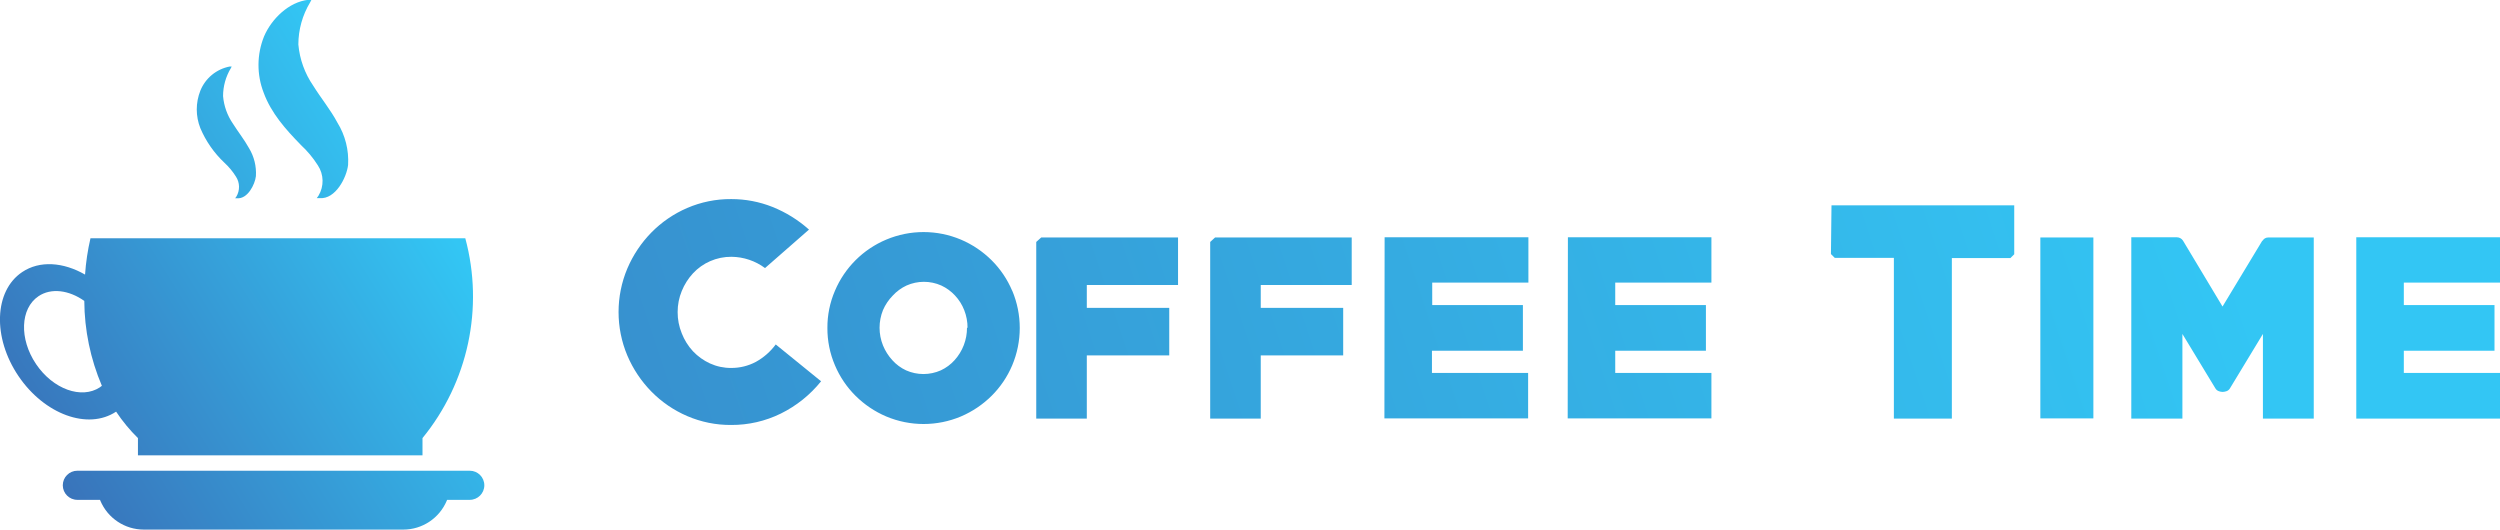
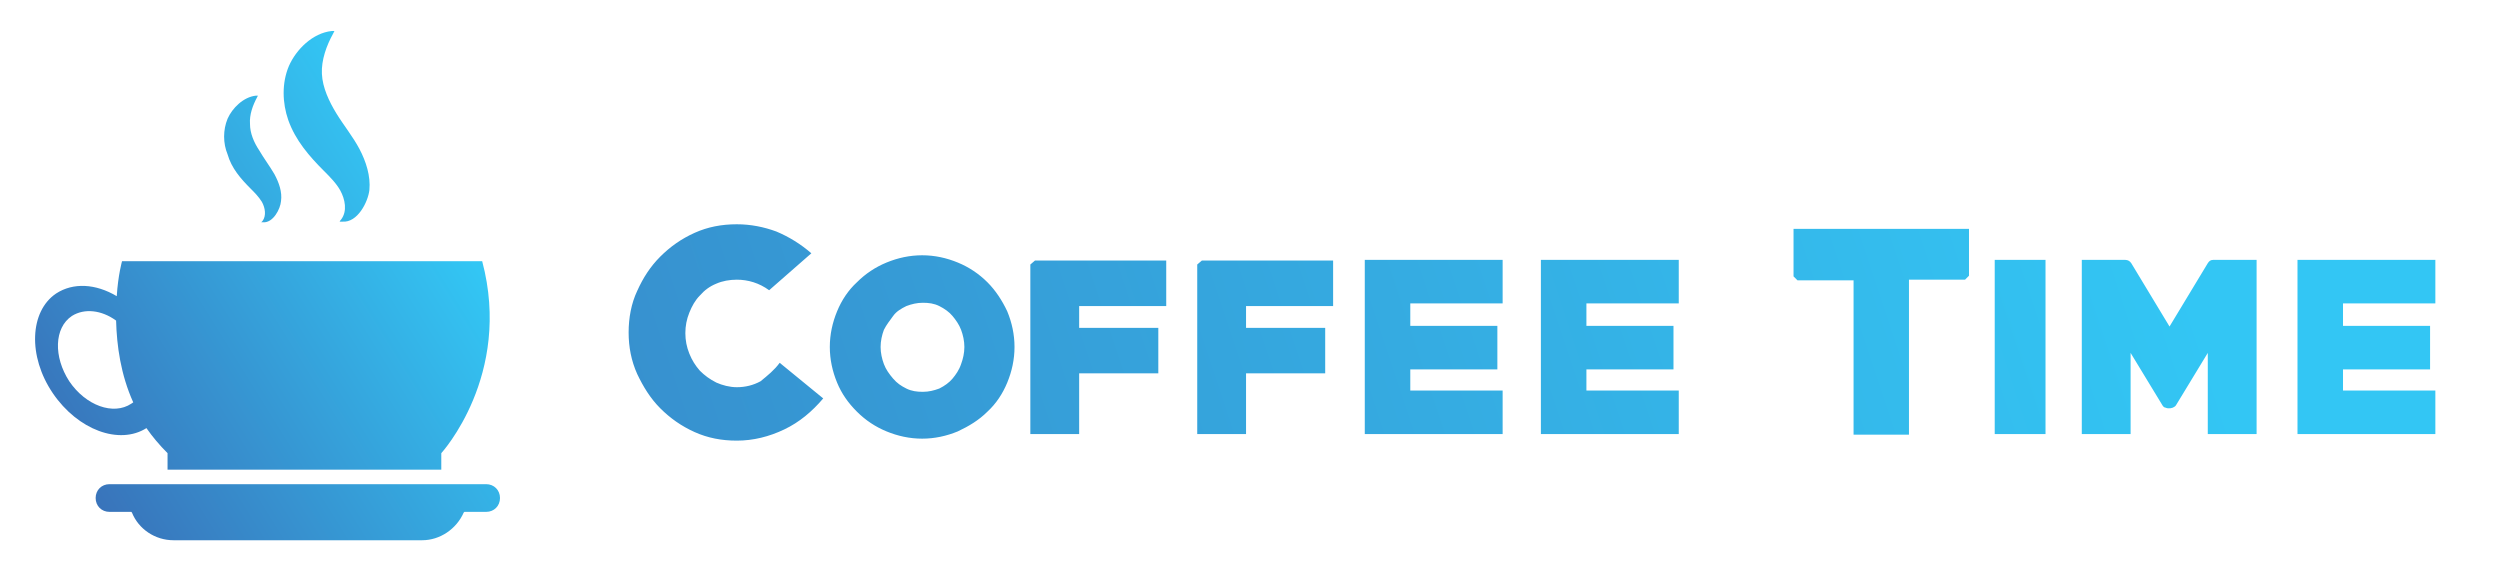
- <svg xmlns="http://www.w3.org/2000/svg" xmlns:xlink="http://www.w3.org/1999/xlink" id="Layer_1" data-name="Layer 1" viewBox="0 0 363.91 77.07">
-   <defs>
-     <style>.cls-1{fill:url(#linear-gradient);}.cls-2{fill:url(#linear-gradient-2);}</style>
-     <linearGradient id="linear-gradient" x1="142.56" y1="61.05" x2="48.47" y2="119.46" gradientUnits="userSpaceOnUse">
-       <stop offset="0.16" stop-color="#33c6f4" />
-       <stop offset="1" stop-color="#3b55a5" />
-     </linearGradient>
-     <linearGradient id="linear-gradient-2" x1="470.11" y1="26.38" x2="-80.89" y2="209.38" xlink:href="#linear-gradient" />
-   </defs>
-   <path class="cls-1" d="M133.82,109.5a2.12,2.12,0,0,1-2.12,2.12h-3.3l-.05.13a6.87,6.87,0,0,1-6.33,4.2H84.26a6.87,6.87,0,0,1-6.33-4.2l-.05-.13h-3.3a2.12,2.12,0,1,1,0-4.24H131.7A2.12,2.12,0,0,1,133.82,109.5ZM66,93.59c-3.78-5.6-3.54-12.38.54-15.12,2.55-1.72,6-1.46,9.16.36a33.63,33.63,0,0,1,.79-5.29h54.56a32.56,32.56,0,0,1-6.23,29.09v2.51H83.4v-2.51a24.16,24.16,0,0,1-3.18-3.85C76.13,101.5,69.78,99.19,66,93.59Zm11.85,1.65.3-.22a32,32,0,0,1-2.56-12.36c-2.23-1.57-4.82-1.93-6.67-.68-2.66,1.79-2.82,6.22-.35,9.88S75.19,97,77.86,95.24Zm29.23-35.31a14.74,14.74,0,0,1,2.51,3,4.14,4.14,0,0,1,.09,4.42c-.17.22-.25.35-.25.35h.43c2.3.19,3.92-3,4.13-4.83a10.52,10.52,0,0,0-1.55-6.15c-1-1.88-2.4-3.57-3.53-5.39a12.51,12.51,0,0,1-2.16-6,11.9,11.9,0,0,1,1.71-6.12l.2-.38-.43,0c-2.86.29-5.39,2.79-6.47,5.32a11.13,11.13,0,0,0-.06,8.2C102.79,55.33,104.92,57.71,107.09,59.93ZM96,62.56a9.78,9.78,0,0,1,1.66,2,2.75,2.75,0,0,1,.06,2.93l-.17.23h.28c1.53.13,2.6-2,2.74-3.21a7,7,0,0,0-1-4.08c-.69-1.25-1.59-2.37-2.35-3.58a8.3,8.3,0,0,1-1.43-4,7.9,7.9,0,0,1,1.13-4.06l.13-.25-.28,0a5.78,5.78,0,0,0-4.29,3.53,7.39,7.39,0,0,0,0,5.44A14.9,14.9,0,0,0,96,62.56Z" transform="translate(-63.32 -38.86)" />
-   <path class="cls-2" d="M176.24,89l6.6,5.36a17.4,17.4,0,0,1-5.86,4.7,16.17,16.17,0,0,1-7.22,1.66,15.88,15.88,0,0,1-6.42-1.3,16.4,16.4,0,0,1-5.2-3.56,16.94,16.94,0,0,1-3.5-5.24,16.34,16.34,0,0,1,0-12.68,17,17,0,0,1,3.5-5.24,16.42,16.42,0,0,1,5.2-3.56,15.88,15.88,0,0,1,6.42-1.3,16.15,16.15,0,0,1,6,1.14,18,18,0,0,1,5.32,3.3l-6.4,5.6a8.32,8.32,0,0,0-4.88-1.64,7.6,7.6,0,0,0-3.12.64,7.51,7.51,0,0,0-2.48,1.76,8.52,8.52,0,0,0-1.64,2.58,8,8,0,0,0-.6,3.06,8.08,8.08,0,0,0,.6,3.1A8.24,8.24,0,0,0,164.2,90a8,8,0,0,0,2.46,1.76,7.27,7.27,0,0,0,3.1.66,7.53,7.53,0,0,0,3.58-.88A9,9,0,0,0,176.24,89Zm34.42-7.84a14,14,0,0,1,0,10.88,13.88,13.88,0,0,1-3,4.44,14.29,14.29,0,0,1-4.46,3,14,14,0,0,1-10.88,0,14.27,14.27,0,0,1-4.46-3,13.88,13.88,0,0,1-3-4.44,13.62,13.62,0,0,1-1.1-5.44,13.47,13.47,0,0,1,1.1-5.42,14,14,0,0,1,7.46-7.44,14,14,0,0,1,10.88,0,14.32,14.32,0,0,1,4.46,3A13.89,13.89,0,0,1,210.66,81.19Zm-6.5,5.42a7,7,0,0,0-.48-2.57,6.67,6.67,0,0,0-1.34-2.13,6.39,6.39,0,0,0-2-1.46,6.22,6.22,0,0,0-5.06,0,6.38,6.38,0,0,0-2,1.46A6.94,6.94,0,0,0,191.85,84a6.89,6.89,0,0,0,0,5.14,7.21,7.21,0,0,0,1.36,2.15,6.23,6.23,0,0,0,2,1.48,6.23,6.23,0,0,0,5.06,0,6.25,6.25,0,0,0,2-1.48,7,7,0,0,0,1.81-4.73Zm10-12.5V99.79h7.36v-9.2h12V83.67h-12V80.35H234.8V73.43H214.88Zm25.32,0V99.79h7.36v-9.2h12V83.67h-12V80.35h13.24V73.43H240.19Zm25.36,25.68h20.92V93.15h-14V89.91H285V83.27h-13.2V80h14v-6.6H264.87Zm26.68,0h20.92V93.15h-14V89.91h13.2V83.27h-13.2V80h14v-6.6H291.55Zm38.32-23.92.56.56H339V99.79h8.44V76.43h8.52l.56-.56V68.75h-26.6Zm30.48,23.92h7.72V73.43h-7.72Zm32.32-25.88-5.8,9.6-5.76-9.6a1.07,1.07,0,0,0-.88-.48h-6.64V99.79H381V87.47l4.8,7.92a.93.93,0,0,0,.52.42,1.82,1.82,0,0,0,.52.1,1.88,1.88,0,0,0,.56-.1.94.94,0,0,0,.52-.42l4.8-7.92V99.79h7.4V73.43h-6.64A.91.91,0,0,0,392.67,73.91ZM427.23,80v-6.6H406.31V99.79h20.92V93.15h-14V89.91h13.2V83.27h-13.2V80Z" transform="translate(-63.32 -38.86)" />
+ <svg xmlns="http://www.w3.org/2000/svg" version="1.1" id="Layer_1" x="0px" y="0px" viewBox="0 0 379 86" style="enable-background:new 0 0 379 86;" xml:space="preserve">
+   <style type="text/css">
+ 	.st0{fill:url(#SVGID_1_);}
+ 	.st1{fill:url(#SVGID_2_);}
+ </style>
+   <linearGradient id="SVGID_1_" gradientUnits="userSpaceOnUse" x1="84.563" y1="27.047" x2="-9.525" y2="85.46">
+     <stop offset="0.158" style="stop-color:#33C6F4" />
+     <stop offset="1" style="stop-color:#3B55A5" />
+   </linearGradient>
+   <path class="st0" d="M75.8,75.5c0,1.2-0.9,2.1-2.1,2.1h-3.3l-0.1,0.1c-1.1,2.5-3.6,4.2-6.3,4.2H26.3c-2.8,0-5.3-1.7-6.3-4.2  l-0.1-0.1h-3.3c-1.2,0-2.1-0.9-2.1-2.1c0-1.2,0.9-2.1,2.1-2.1h57.1C74.9,73.4,75.8,74.3,75.8,75.5z M8,59.6  C4.2,54,4.5,47.2,8.5,44.5c2.6-1.7,6-1.5,9.2,0.4c0.2-3.2,0.8-5.3,0.8-5.3h54.6c4.6,17.3-6.2,29.1-6.2,29.1v2.5H25.4v-2.5  c-1.2-1.2-2.3-2.5-3.2-3.8C18.1,67.5,11.8,65.2,8,59.6z M19.9,61.2c0.1-0.1,0.2-0.1,0.3-0.2c-1.9-4.2-2.5-8.6-2.6-12.4  c-2.2-1.6-4.8-1.9-6.7-0.7c-2.7,1.8-2.8,6.2-0.4,9.9C13,61.5,17.2,63,19.9,61.2z M49.1,25.9c0.9,0.9,1.9,1.9,2.5,3  c0.7,1.3,1.1,3.1,0.1,4.4c-0.2,0.2-0.2,0.3-0.2,0.3s0.2,0,0.4,0c2.3,0.2,3.9-3,4.1-4.8c0.2-2.1-0.5-4.3-1.5-6.2  c-1-1.9-2.4-3.6-3.5-5.4c-1.1-1.8-2.1-3.9-2.2-6c-0.1-2.1,0.7-4.3,1.7-6.1c0.1-0.2,0.2-0.4,0.2-0.4s-0.1,0-0.4,0  c-2.9,0.3-5.4,2.8-6.5,5.3c-1.1,2.6-1,5.6-0.1,8.2C44.8,21.3,46.9,23.7,49.1,25.9z M38,28.6c0.6,0.6,1.2,1.2,1.7,2  c0.5,0.9,0.7,2.1,0.1,2.9c-0.1,0.1-0.2,0.2-0.2,0.2s0.1,0,0.3,0c1.5,0.1,2.6-2,2.7-3.2c0.2-1.4-0.3-2.8-1-4.1  c-0.7-1.2-1.6-2.4-2.3-3.6c-0.8-1.2-1.4-2.6-1.4-4c-0.1-1.4,0.4-2.8,1.1-4.1c0.1-0.2,0.1-0.2,0.1-0.2s-0.1,0-0.3,0  c-1.9,0.2-3.6,1.9-4.3,3.5c-0.7,1.7-0.7,3.7,0,5.4C35.1,25.5,36.5,27.1,38,28.6z" />
+   <linearGradient id="SVGID_2_" gradientUnits="userSpaceOnUse" x1="412.113" y1="-7.615" x2="-138.887" y2="175.385">
+     <stop offset="0.158" style="stop-color:#33C6F4" />
+     <stop offset="1" style="stop-color:#3B55A5" />
+   </linearGradient>
+   <path class="st1" d="M118.2,55l6.6,5.4c-1.7,2-3.6,3.6-5.9,4.7c-2.3,1.1-4.7,1.7-7.2,1.7c-2.3,0-4.4-0.4-6.4-1.3  c-2-0.9-3.7-2.1-5.2-3.6c-1.5-1.5-2.6-3.3-3.5-5.2c-0.9-2-1.3-4.1-1.3-6.3c0-2.2,0.4-4.4,1.3-6.3c0.9-2,2-3.7,3.5-5.2  c1.5-1.5,3.2-2.7,5.2-3.6c2-0.9,4.1-1.3,6.4-1.3c2.1,0,4.1,0.4,6,1.1c1.9,0.8,3.7,1.9,5.3,3.3l-6.4,5.6c-1.5-1.1-3.2-1.6-4.9-1.6  c-1.1,0-2.2,0.2-3.1,0.6c-1,0.4-1.8,1-2.5,1.8c-0.7,0.7-1.2,1.6-1.6,2.6c-0.4,1-0.6,2-0.6,3.1c0,1.1,0.2,2.1,0.6,3.1  c0.4,1,0.9,1.8,1.6,2.6c0.7,0.7,1.5,1.3,2.5,1.8c0.9,0.4,2,0.7,3.1,0.7c1.3,0,2.5-0.3,3.6-0.9C116.4,56.9,117.4,56.1,118.2,55z   M152.7,47.2c0.7,1.7,1.1,3.5,1.1,5.4s-0.4,3.7-1.1,5.4c-0.7,1.7-1.7,3.2-3,4.4c-1.3,1.3-2.8,2.2-4.5,3c-1.7,0.7-3.5,1.1-5.4,1.1  c-1.9,0-3.7-0.4-5.4-1.1c-1.7-0.7-3.2-1.7-4.5-3c-1.3-1.3-2.3-2.7-3-4.4c-0.7-1.7-1.1-3.5-1.1-5.4s0.4-3.7,1.1-5.4  c0.7-1.7,1.7-3.2,3-4.4c1.3-1.3,2.8-2.3,4.5-3c1.7-0.7,3.5-1.1,5.4-1.1c1.9,0,3.7,0.4,5.4,1.1c1.7,0.7,3.2,1.7,4.5,3  C150.9,44,151.9,45.5,152.7,47.2z M146.2,52.6c0-0.9-0.2-1.8-0.5-2.6c-0.3-0.8-0.8-1.5-1.3-2.1s-1.2-1.1-2-1.5  c-0.8-0.4-1.6-0.5-2.5-0.5c-0.9,0-1.7,0.2-2.5,0.5c-0.8,0.4-1.5,0.8-2,1.5s-1,1.3-1.4,2.1c-0.3,0.8-0.5,1.7-0.5,2.6s0.2,1.8,0.5,2.6  c0.3,0.8,0.8,1.5,1.4,2.2s1.2,1.1,2,1.5c0.8,0.4,1.6,0.5,2.5,0.5c0.9,0,1.7-0.2,2.5-0.5c0.8-0.4,1.5-0.9,2-1.5s1-1.3,1.3-2.2  C146,54.4,146.2,53.5,146.2,52.6z M156.2,40.1v25.7h7.4v-9.2h12v-6.9h-12v-3.3h13.2v-6.9h-19.9L156.2,40.1z M181.5,40.1v25.7h7.4  v-9.2h12v-6.9h-12v-3.3h13.2v-6.9h-19.9L181.5,40.1z M206.9,65.8h20.9v-6.6h-14v-3.2H227v-6.6h-13.2V46h14v-6.6h-20.9V65.8z   M233.6,65.8h20.9v-6.6h-14v-3.2h13.2v-6.6h-13.2V46h14v-6.6h-20.9V65.8z M271.9,41.9l0.6,0.6h8.5v23.4h8.4V42.4h8.5l0.6-0.6v-7.1  h-26.6V41.9z M302.4,65.8h7.7V39.4h-7.7V65.8z M334.7,39.9l-5.8,9.6l-5.8-9.6c-0.2-0.3-0.5-0.5-0.9-0.5h-6.6v26.4h7.4V53.5l4.8,7.9  c0.1,0.2,0.3,0.4,0.5,0.4c0.2,0.1,0.4,0.1,0.5,0.1c0.2,0,0.3,0,0.6-0.1c0.2-0.1,0.4-0.2,0.5-0.4l4.8-7.9v12.3h7.4V39.4h-6.6  C335.1,39.4,334.9,39.6,334.7,39.9z M369.2,46v-6.6h-20.9v26.4h20.9v-6.6h-14v-3.2h13.2v-6.6h-13.2V46H369.2z" />
</svg>
